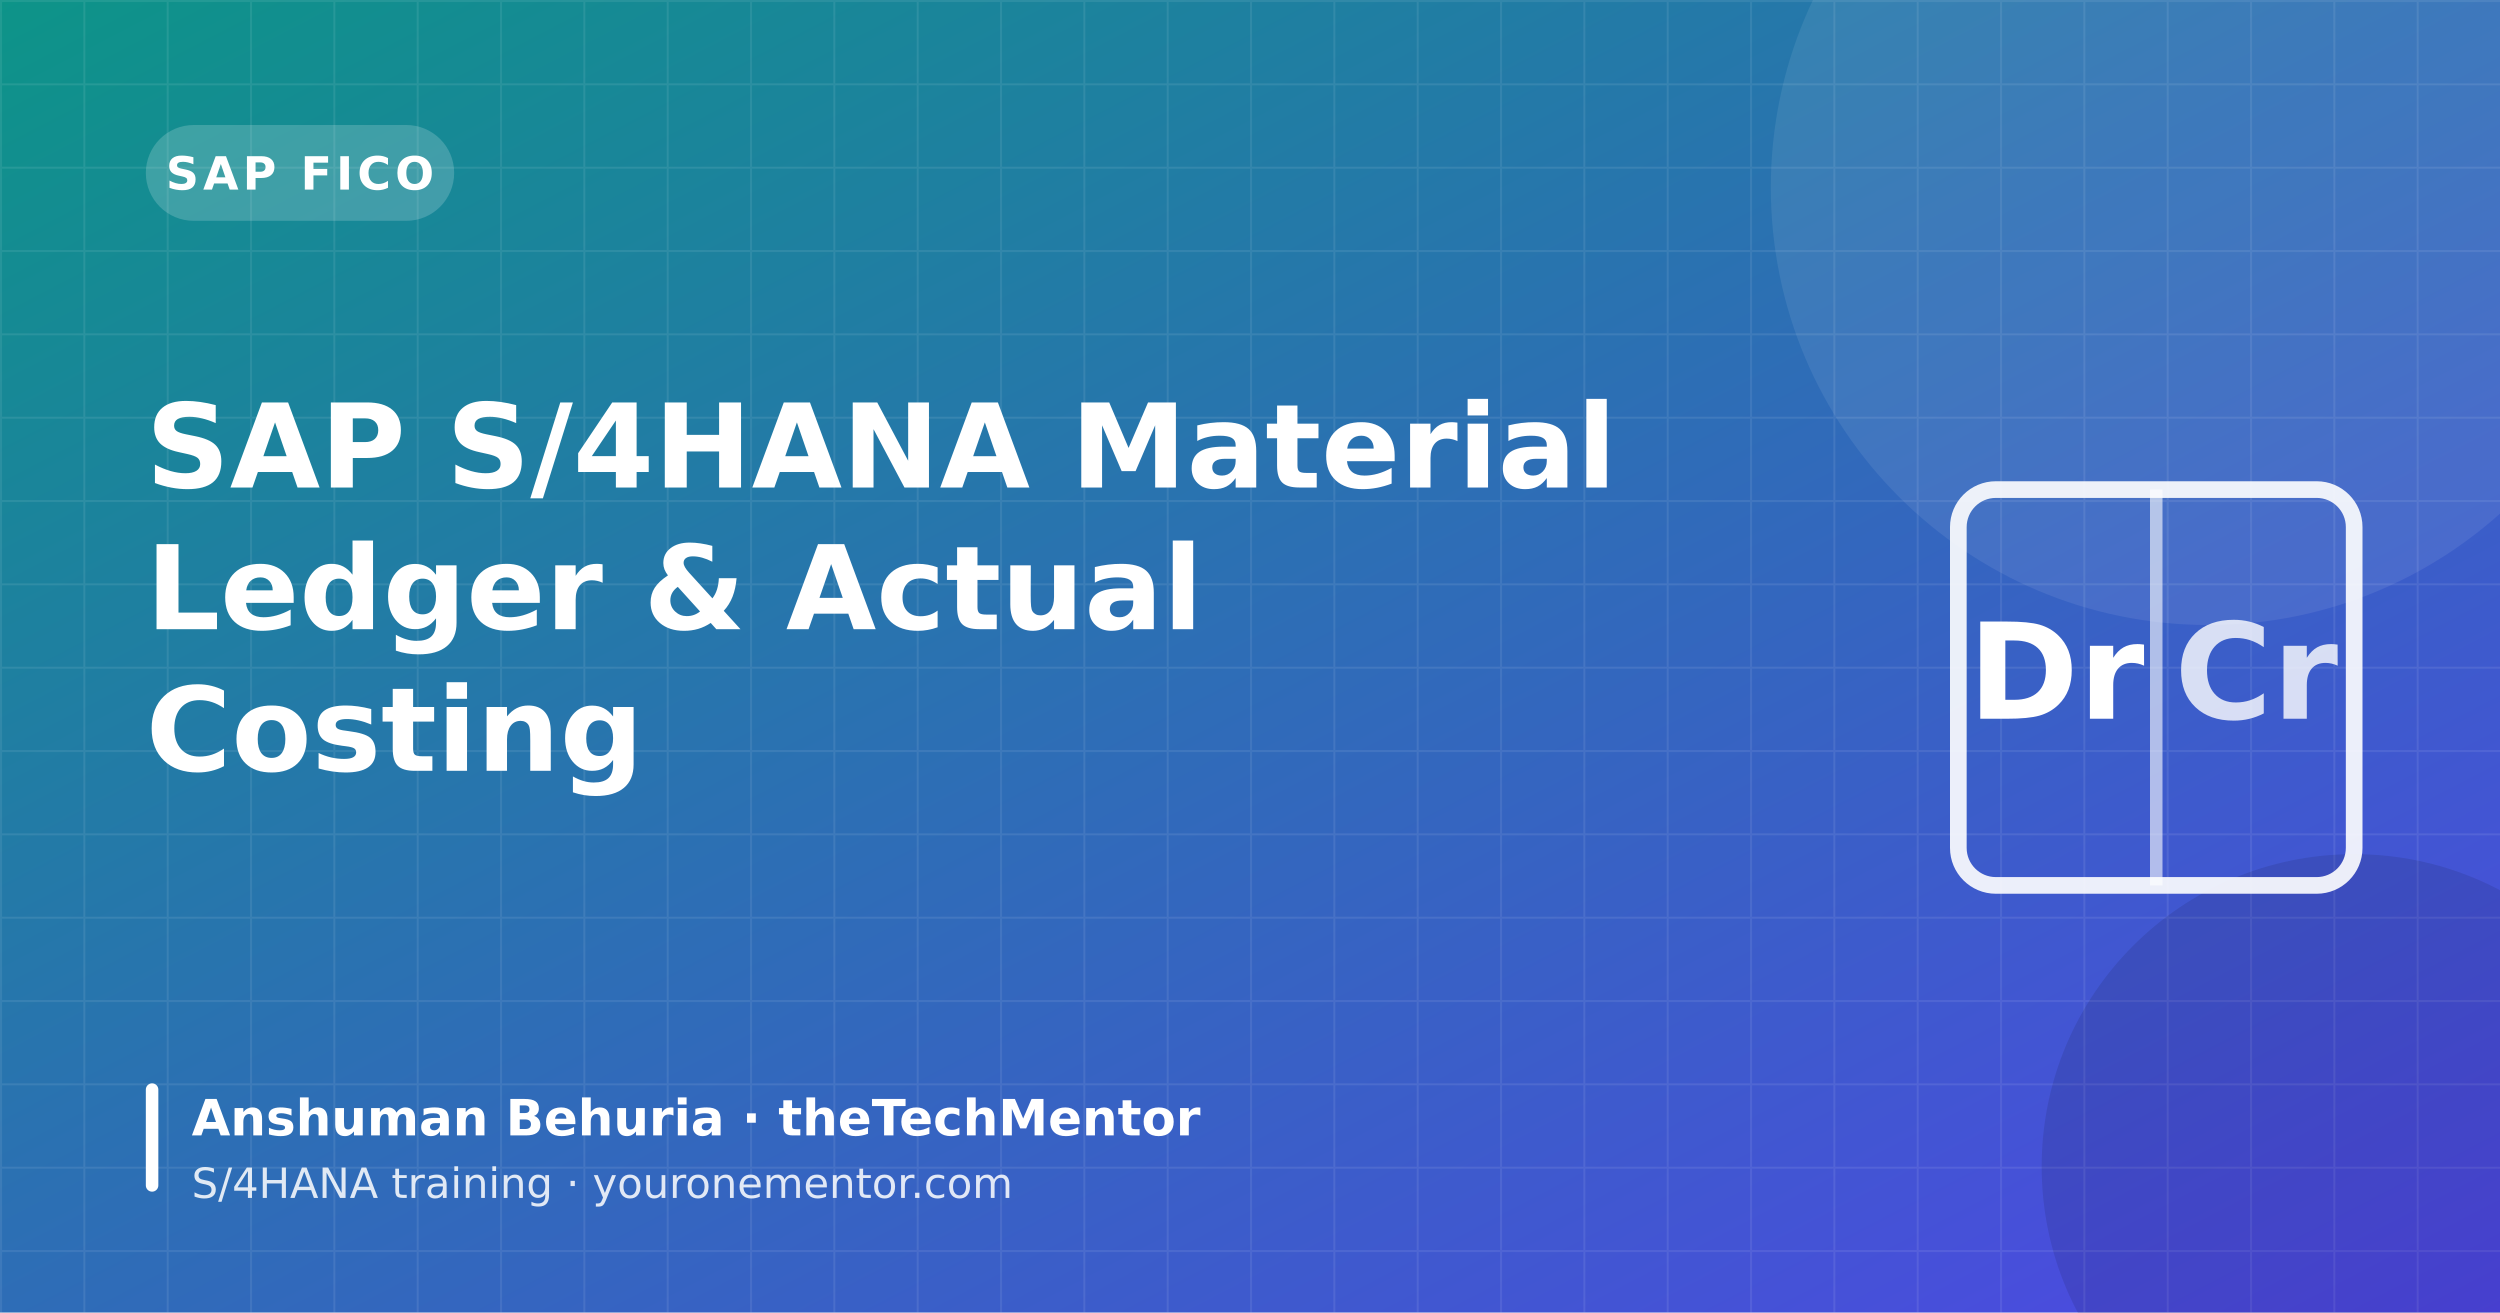
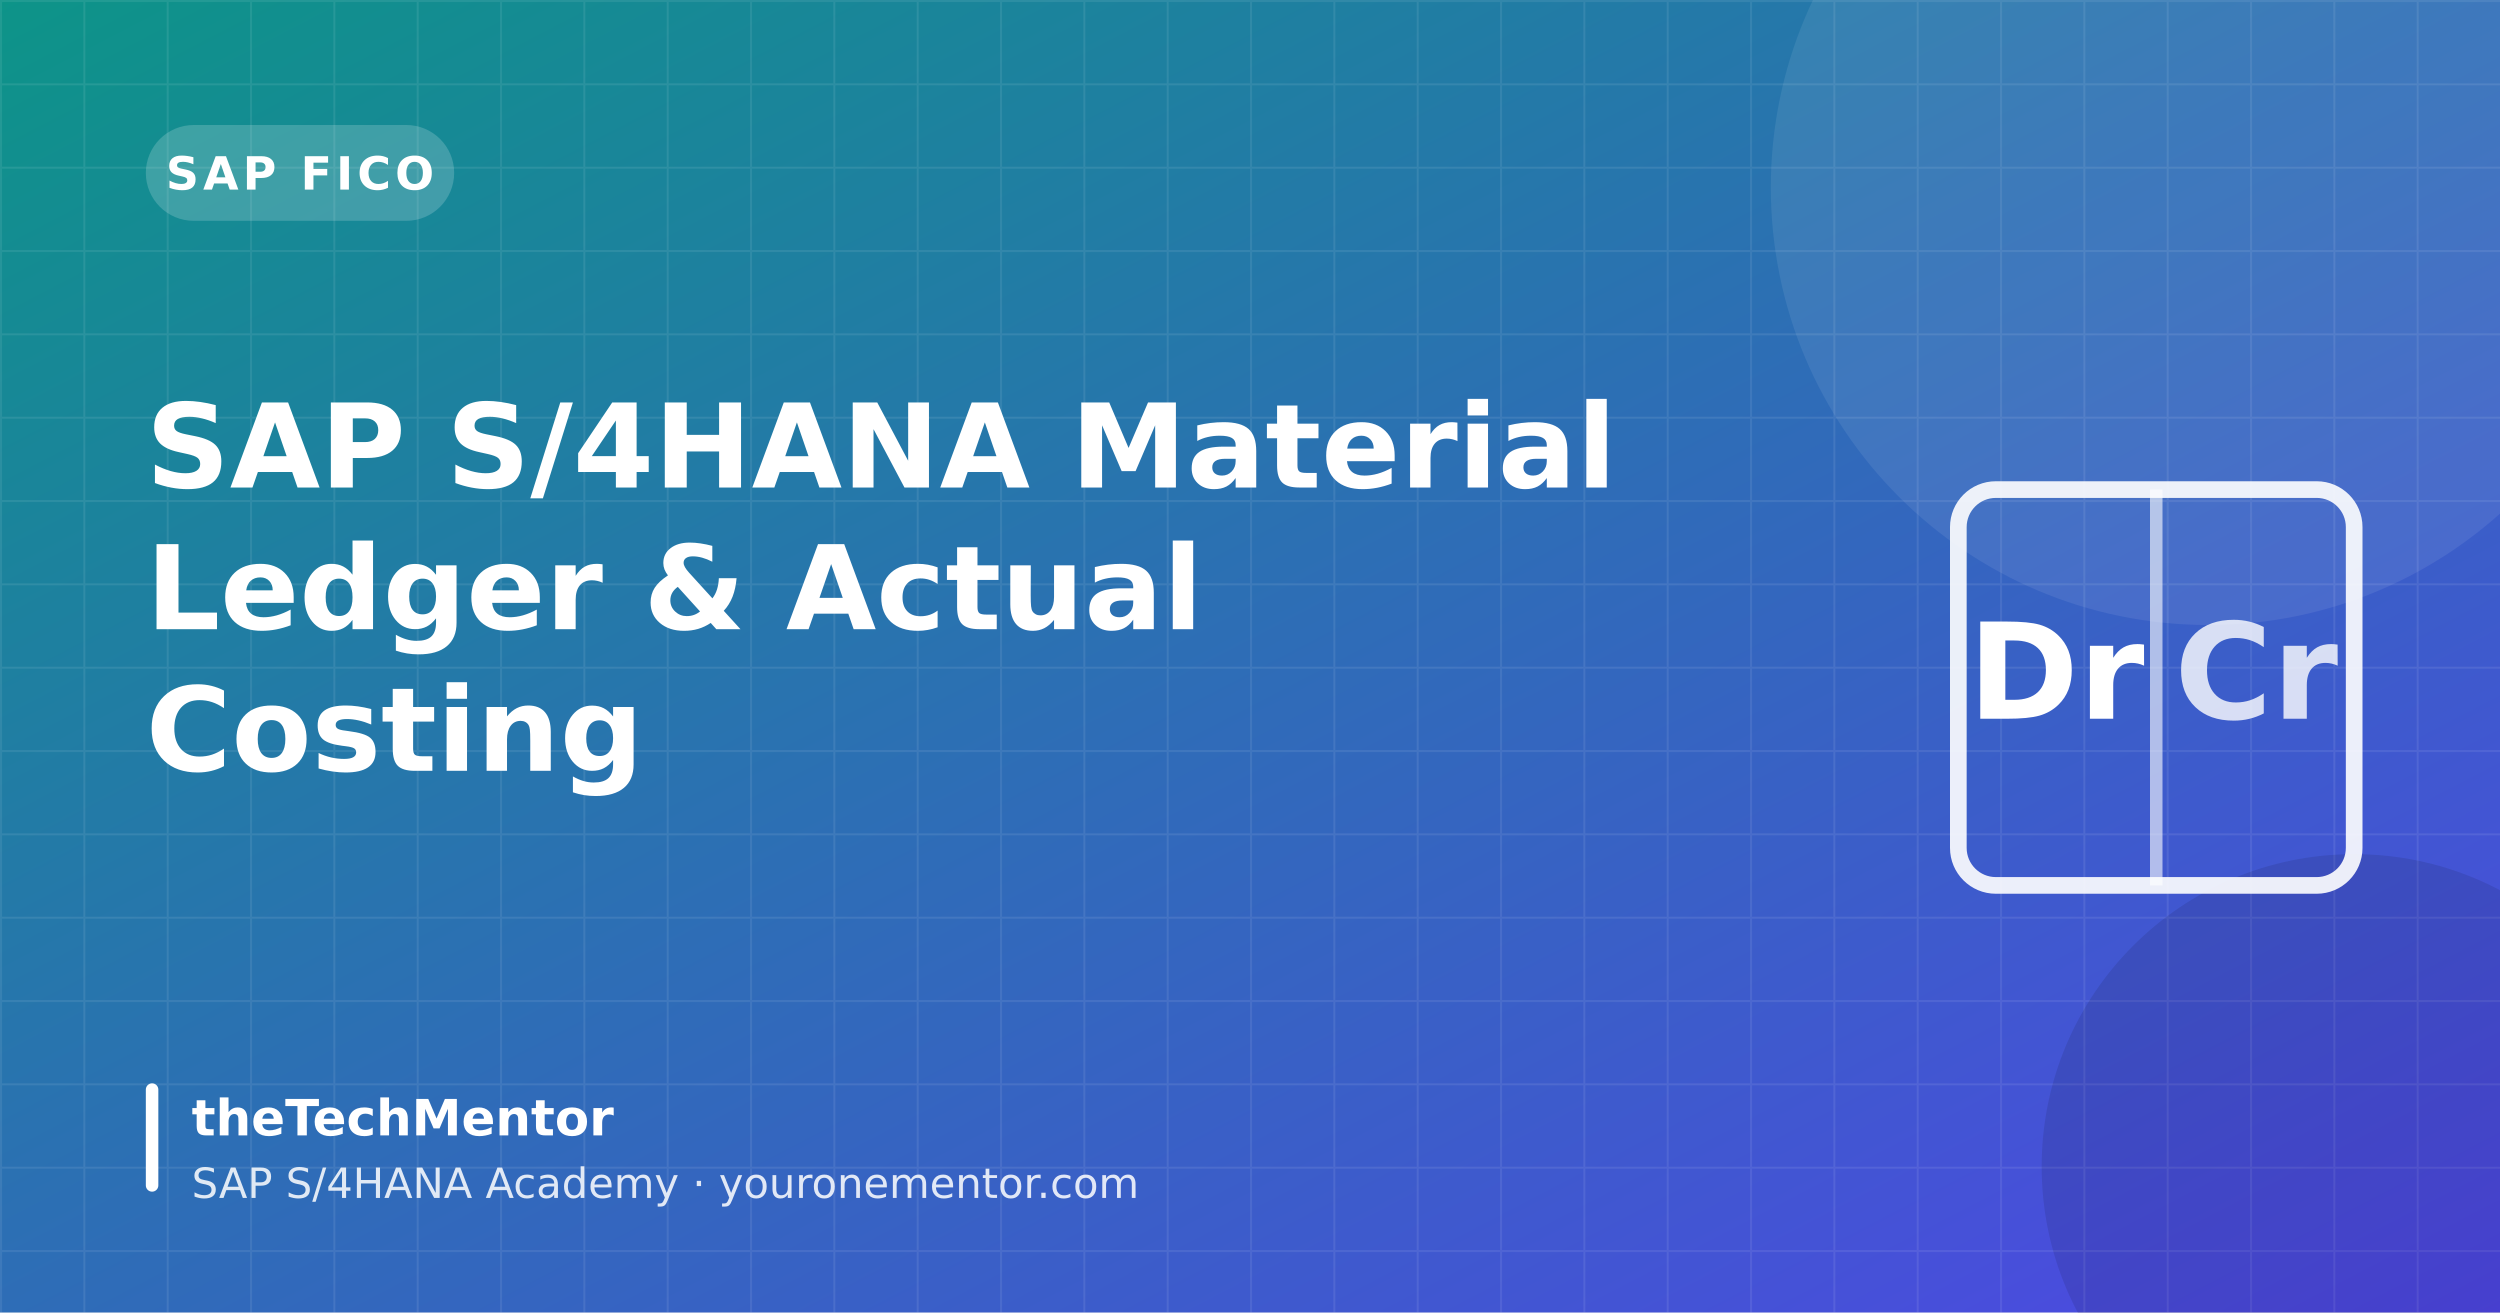
<svg xmlns="http://www.w3.org/2000/svg" width="1200" height="630" viewBox="0 0 1200 630">
  <defs>
    <linearGradient id="bg" x1="0" y1="0" x2="1" y2="1">
      <stop offset="0" stop-color="#0d9488" />
      <stop offset="1" stop-color="#4f46e5" />
    </linearGradient>
    <pattern id="grid" width="40" height="40" patternUnits="userSpaceOnUse">
      <path d="M40 0 H0 V40" fill="none" stroke="#ffffff" stroke-opacity=".08" stroke-width="2" />
    </pattern>
  </defs>
  <rect width="1200" height="630" fill="url(#bg)" />
  <rect width="1200" height="630" fill="url(#grid)" />
  <circle cx="1060" cy="90" r="210" fill="#ffffff" opacity=".08" />
  <circle cx="1130" cy="560" r="150" fill="#000000" opacity=".10" />
  <rect x="70" y="60" width="148" height="46" rx="23" fill="#ffffff" opacity=".18" />
  <text x="144" y="91" font-family="DejaVu Sans, Inter, Arial, sans-serif" font-size="22" font-weight="700" fill="#ffffff" text-anchor="middle" letter-spacing="2">SAP FICO</text>
  <text x="70" y="234" font-family="DejaVu Sans, Inter, Arial, sans-serif" font-size="56" font-weight="800" fill="#ffffff">SAP S/4HANA Material</text>
  <text x="70" y="302" font-family="DejaVu Sans, Inter, Arial, sans-serif" font-size="56" font-weight="800" fill="#ffffff">Ledger &amp; Actual</text>
  <text x="70" y="370" font-family="DejaVu Sans, Inter, Arial, sans-serif" font-size="56" font-weight="800" fill="#ffffff">Costing</text>
  <g transform="translate(905 200)">
    <rect x="35" y="35" width="190" height="190" rx="18" fill="none" stroke="#fff" stroke-width="8" opacity=".9" />
    <line x1="130" y1="35" x2="130" y2="225" stroke="#fff" stroke-width="6" opacity=".6" />
    <text x="82" y="145" font-family="DejaVu Sans, Arial, sans-serif" font-size="64" font-weight="700" fill="#fff" text-anchor="middle">Dr</text>
    <text x="178" y="145" font-family="DejaVu Sans, Arial, sans-serif" font-size="64" font-weight="700" fill="#fff" text-anchor="middle" opacity=".8">Cr</text>
  </g>
  <rect x="70" y="520" width="6" height="52" rx="3" fill="#ffffff" />
-   <text x="92" y="545" font-family="DejaVu Sans, Inter, Arial, sans-serif" font-size="24" font-weight="700" fill="#ffffff">Anshuman Behuria · theTechMentor</text>
-   <text x="92" y="575" font-family="DejaVu Sans, Inter, Arial, sans-serif" font-size="20" fill="#ffffff" opacity=".85">S/4HANA training · youronementor.com</text>
+   <text x="92" y="545" font-family="DejaVu Sans, Inter, Arial, sans-serif" font-size="24" font-weight="700" fill="#ffffff">theTechMentor</text>
+   <text x="92" y="575" font-family="DejaVu Sans, Inter, Arial, sans-serif" font-size="20" fill="#ffffff" opacity=".85">SAP S/4HANA Academy · youronementor.com</text>
</svg>
